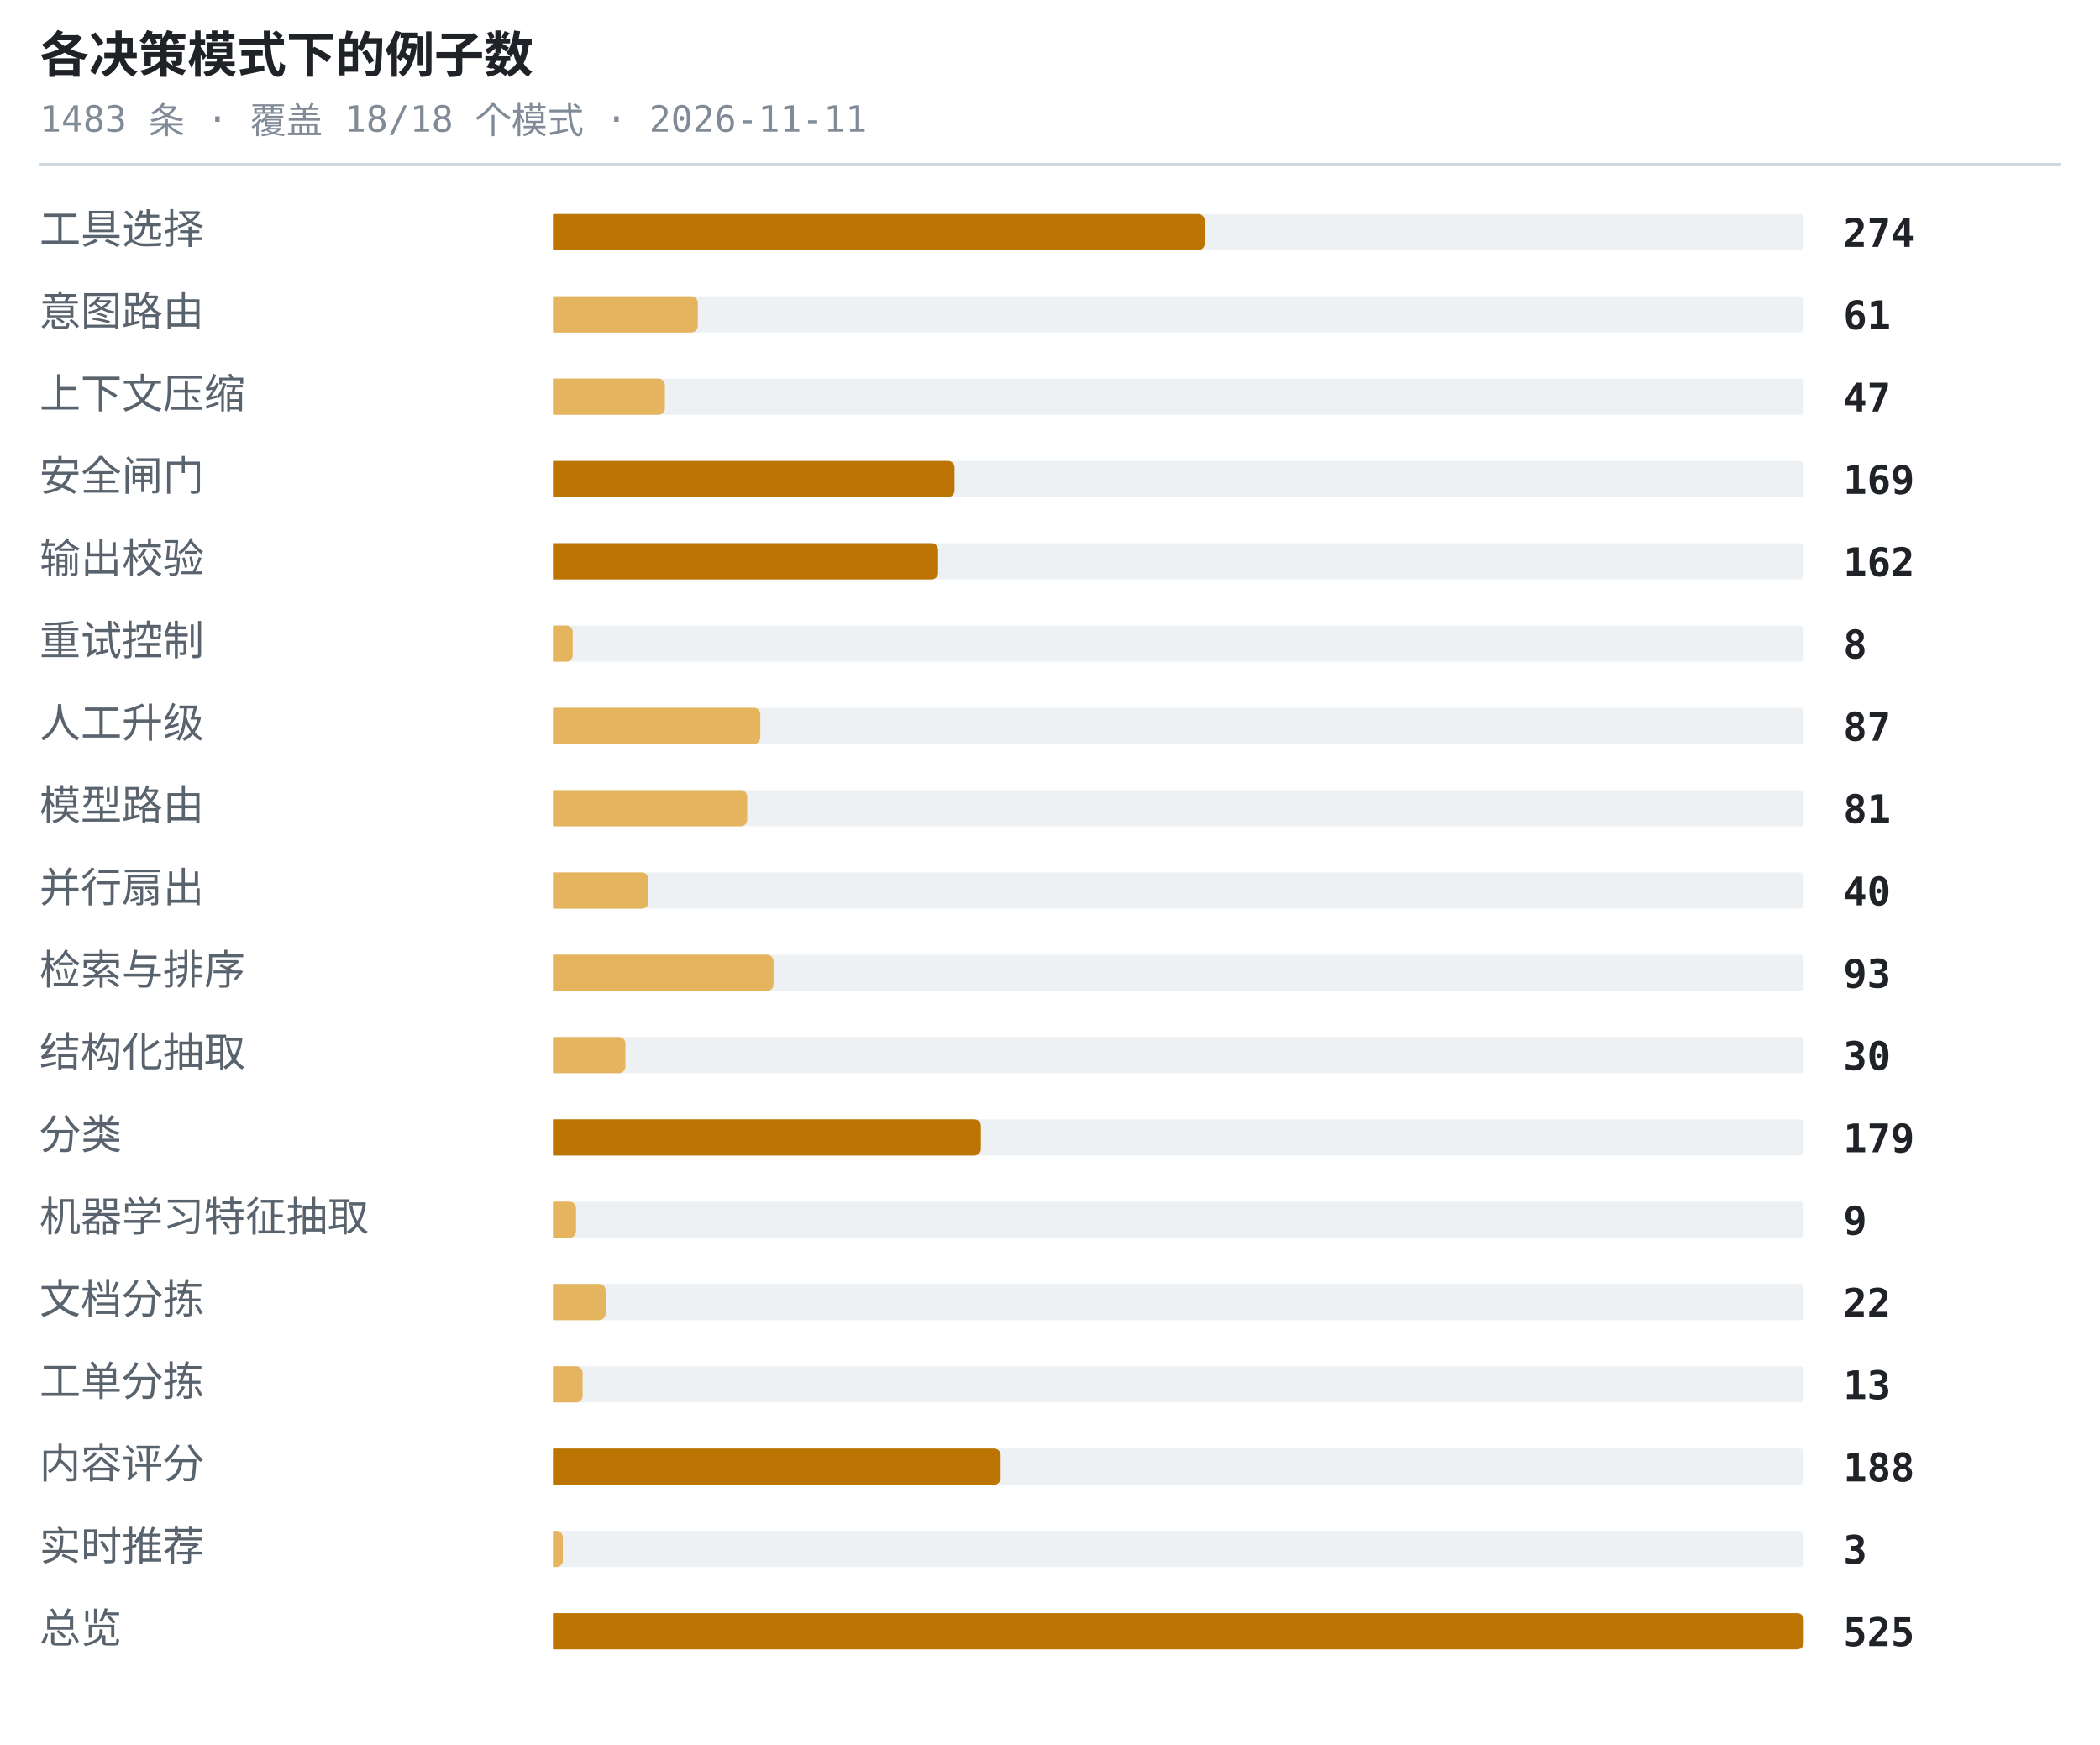
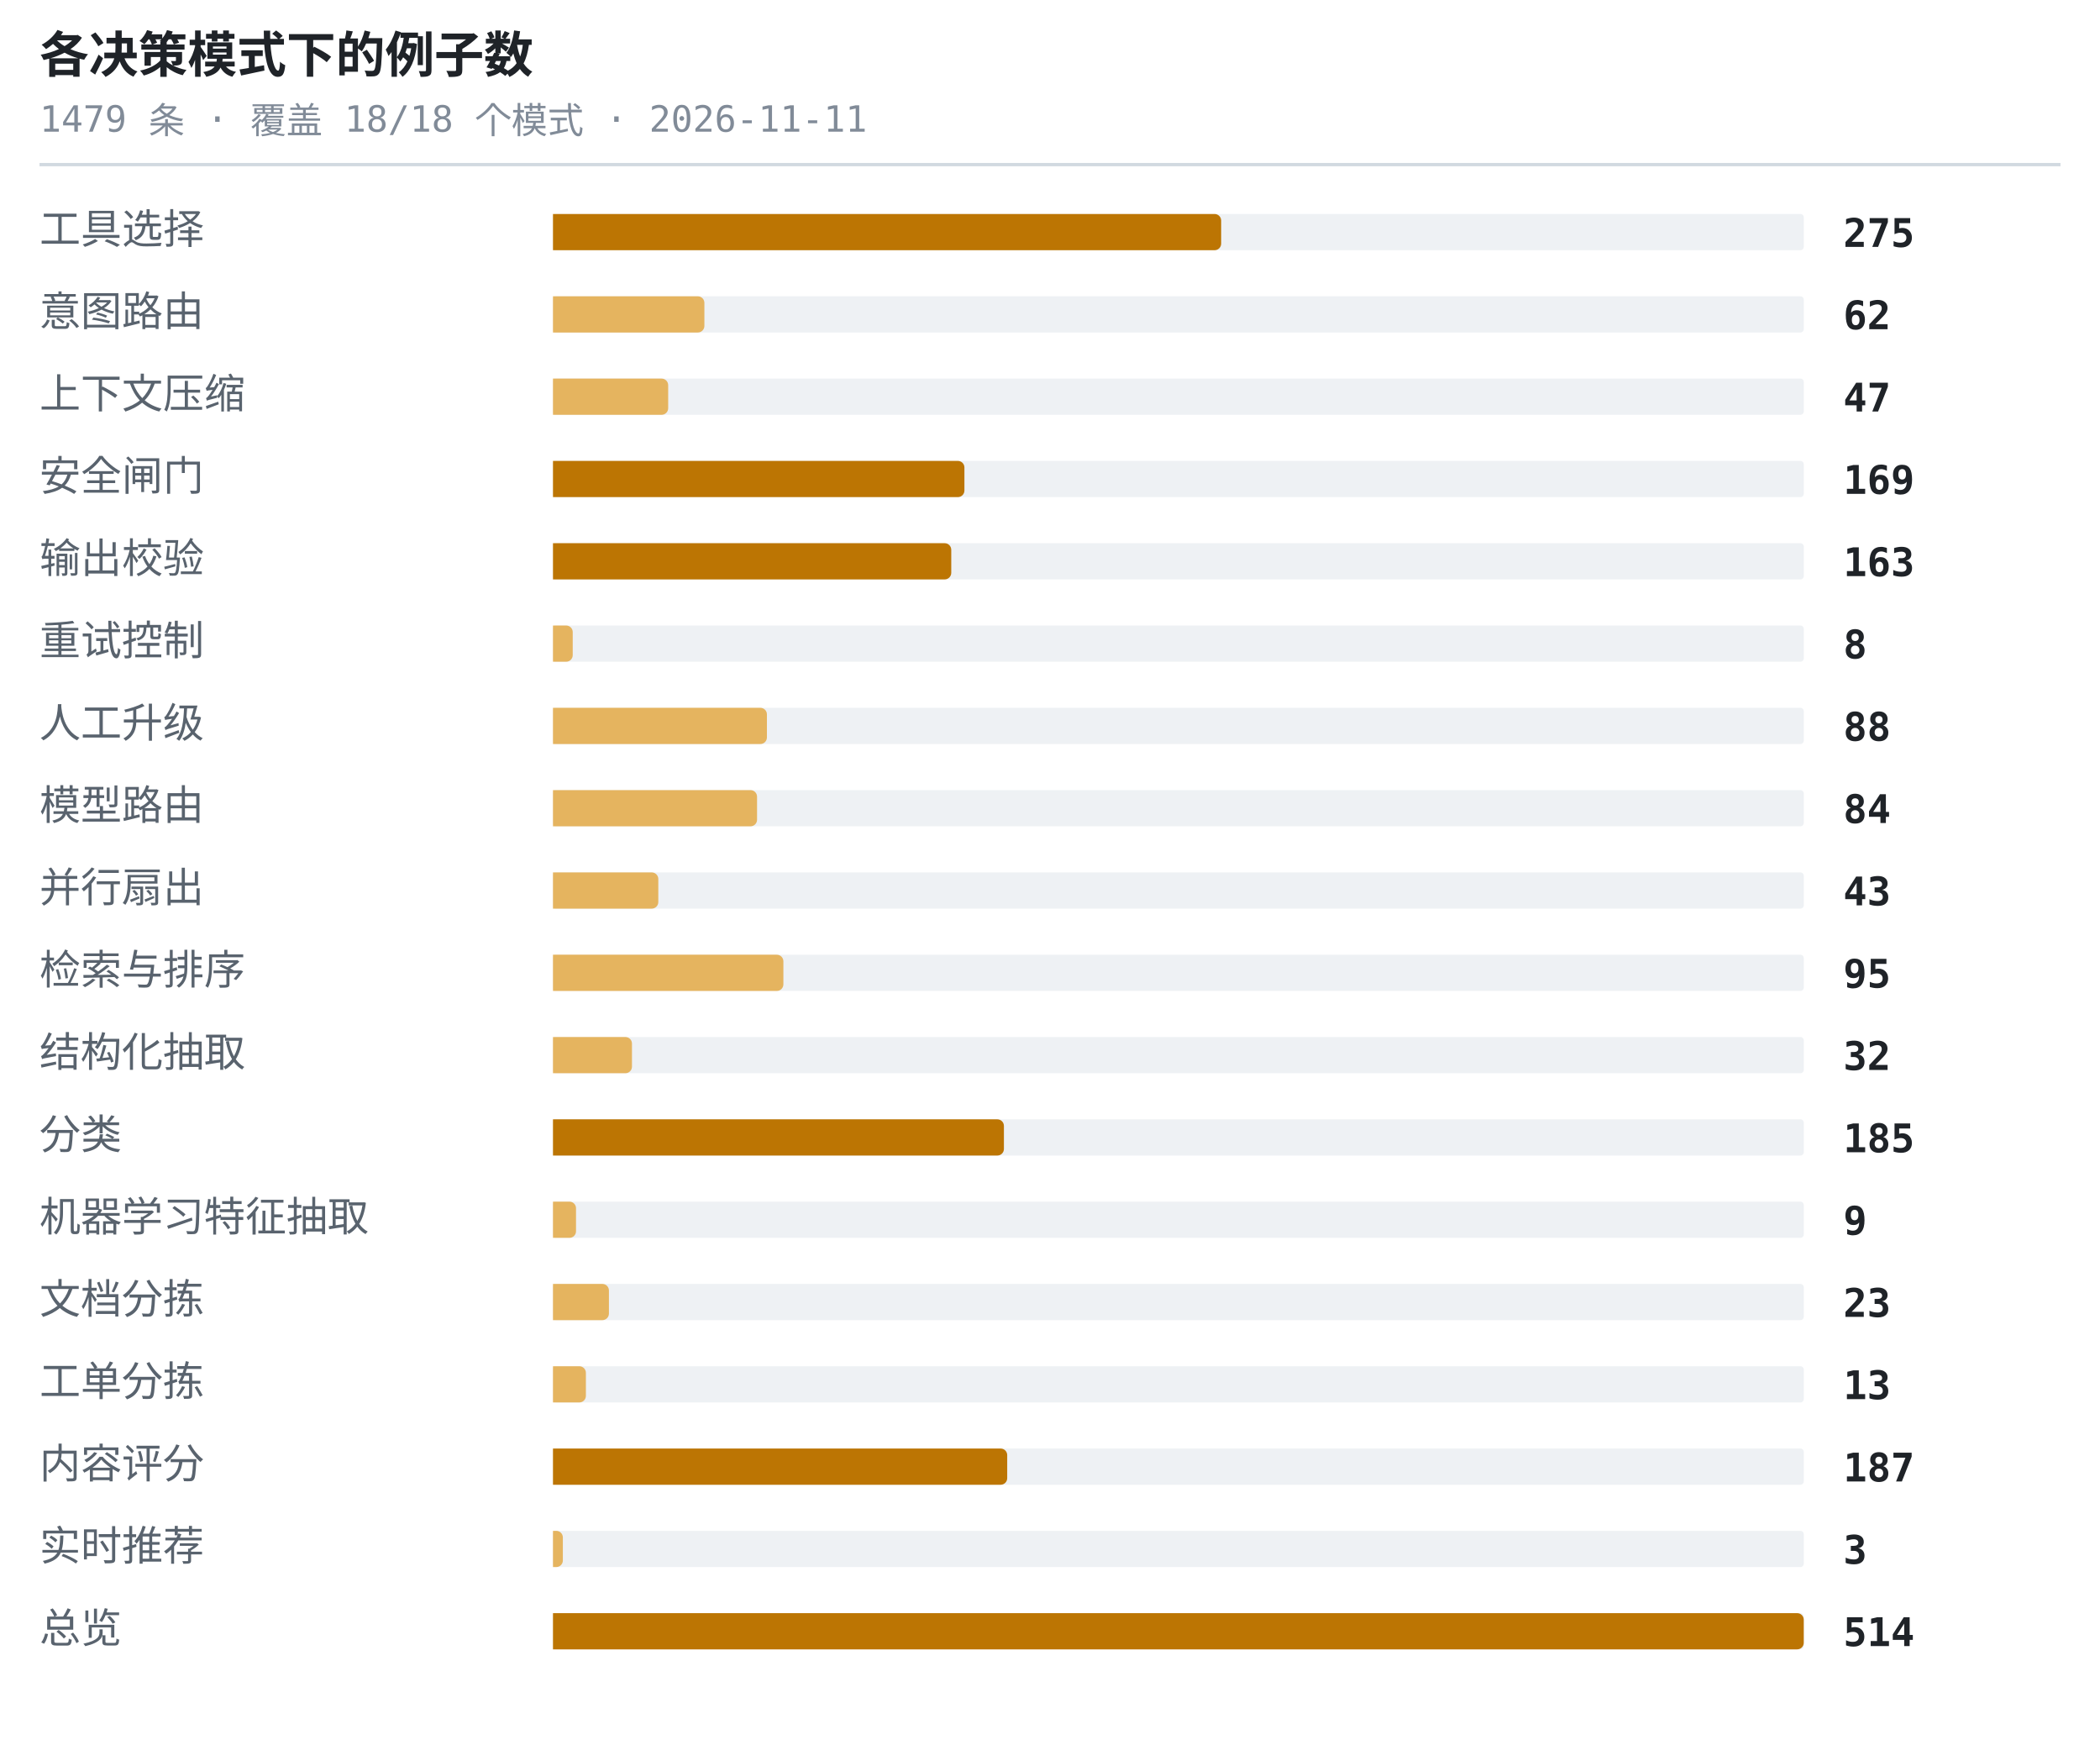
<svg xmlns="http://www.w3.org/2000/svg" width="638" height="530" viewBox="0 0 638 530" role="img" aria-label="各决策模式下的例子数">
  <style>.t{font:600 15px ui-monospace,SFMono-Regular,'SF Mono',Menlo,Consolas,monospace;fill:#1f2328}.s{font:11px ui-monospace,SFMono-Regular,'SF Mono',Menlo,Consolas,monospace;fill:#818b98}.l{font:12.5px -apple-system,BlinkMacSystemFont,'Segoe UI',Helvetica,Arial,sans-serif;fill:#59636e}.n{font:600 12px ui-monospace,SFMono-Regular,'SF Mono',Menlo,Consolas,monospace;fill:#1f2328}.g{font:italic 11px -apple-system,BlinkMacSystemFont,'Segoe UI',Helvetica,Arial,sans-serif;fill:#818b98}</style>
  <text x="12" y="22" class="t">各决策模式下的例子数</text>
-   <text x="12" y="40" class="s">1483 条 · 覆盖 18/18 个模式 · 2026-11-11</text>
+   <text x="12" y="40" class="s">1479 条 · 覆盖 18/18 个模式 · 2026-11-11</text>
  <line x1="12" y1="50" x2="626" y2="50" stroke="#d1d9e0" stroke-width="1" />
  <text x="12" y="74" class="l">工具选择</text>
  <rect x="168" y="65" width="380" height="11" rx="1" fill="#eef1f4" />
-   <path d="M168 65h196a2 2 0 0 1 2 2v7a2 2 0 0 1-2 2h-196z" fill="#bc7503" />
-   <text x="560" y="75" class="n">274</text>
+   <path d="M168 65h201a2 2 0 0 1 2 2v7a2 2 0 0 1-2 2h-201z" fill="#bc7503" />
+   <text x="560" y="75" class="n">275</text>
  <text x="12" y="99" class="l">意图路由</text>
  <rect x="168" y="90" width="380" height="11" rx="1" fill="#eef1f4" />
-   <path d="M168 90h42a2 2 0 0 1 2 2v7a2 2 0 0 1-2 2h-42z" fill="#e5b45f" />
-   <text x="560" y="100" class="n">61</text>
+   <path d="M168 90h44a2 2 0 0 1 2 2v7a2 2 0 0 1-2 2h-44z" fill="#e5b45f" />
+   <text x="560" y="100" class="n">62</text>
  <text x="12" y="124" class="l">上下文压缩</text>
  <rect x="168" y="115" width="380" height="11" rx="1" fill="#eef1f4" />
-   <path d="M168 115h32a2 2 0 0 1 2 2v7a2 2 0 0 1-2 2h-32z" fill="#e5b45f" />
+   <path d="M168 115h33a2 2 0 0 1 2 2v7a2 2 0 0 1-2 2h-33z" fill="#e5b45f" />
  <text x="560" y="125" class="n">47</text>
  <text x="12" y="149" class="l">安全闸门</text>
  <rect x="168" y="140" width="380" height="11" rx="1" fill="#eef1f4" />
-   <path d="M168 140h120a2 2 0 0 1 2 2v7a2 2 0 0 1-2 2h-120z" fill="#bc7503" />
+   <path d="M168 140h123a2 2 0 0 1 2 2v7a2 2 0 0 1-2 2h-123z" fill="#bc7503" />
  <text x="560" y="150" class="n">169</text>
  <text x="12" y="174" class="l">输出校验</text>
  <rect x="168" y="165" width="380" height="11" rx="1" fill="#eef1f4" />
-   <path d="M168 165h115a2 2 0 0 1 2 2v7a2 2 0 0 1-2 2h-115z" fill="#bc7503" />
-   <text x="560" y="175" class="n">162</text>
+   <path d="M168 165h119a2 2 0 0 1 2 2v7a2 2 0 0 1-2 2h-119z" fill="#bc7503" />
+   <text x="560" y="175" class="n">163</text>
  <text x="12" y="199" class="l">重试控制</text>
  <rect x="168" y="190" width="380" height="11" rx="1" fill="#eef1f4" />
  <path d="M168 190h4a2 2 0 0 1 2 2v7a2 2 0 0 1-2 2h-4z" fill="#e5b45f" />
  <text x="560" y="200" class="n">8</text>
  <text x="12" y="224" class="l">人工升级</text>
  <rect x="168" y="215" width="380" height="11" rx="1" fill="#eef1f4" />
-   <path d="M168 215h61a2 2 0 0 1 2 2v7a2 2 0 0 1-2 2h-61z" fill="#e5b45f" />
-   <text x="560" y="225" class="n">87</text>
+   <path d="M168 215h63a2 2 0 0 1 2 2v7a2 2 0 0 1-2 2h-63z" fill="#e5b45f" />
+   <text x="560" y="225" class="n">88</text>
  <text x="12" y="249" class="l">模型路由</text>
  <rect x="168" y="240" width="380" height="11" rx="1" fill="#eef1f4" />
-   <path d="M168 240h57a2 2 0 0 1 2 2v7a2 2 0 0 1-2 2h-57z" fill="#e5b45f" />
-   <text x="560" y="250" class="n">81</text>
+   <path d="M168 240h60a2 2 0 0 1 2 2v7a2 2 0 0 1-2 2h-60z" fill="#e5b45f" />
+   <text x="560" y="250" class="n">84</text>
  <text x="12" y="274" class="l">并行扇出</text>
  <rect x="168" y="265" width="380" height="11" rx="1" fill="#eef1f4" />
-   <path d="M168 265h27a2 2 0 0 1 2 2v7a2 2 0 0 1-2 2h-27z" fill="#e5b45f" />
-   <text x="560" y="275" class="n">40</text>
+   <path d="M168 265h30a2 2 0 0 1 2 2v7a2 2 0 0 1-2 2h-30z" fill="#e5b45f" />
+   <text x="560" y="275" class="n">43</text>
  <text x="12" y="299" class="l">检索与排序</text>
  <rect x="168" y="290" width="380" height="11" rx="1" fill="#eef1f4" />
-   <path d="M168 290h65a2 2 0 0 1 2 2v7a2 2 0 0 1-2 2h-65z" fill="#e5b45f" />
-   <text x="560" y="300" class="n">93</text>
+   <path d="M168 290h68a2 2 0 0 1 2 2v7a2 2 0 0 1-2 2h-68z" fill="#e5b45f" />
+   <text x="560" y="300" class="n">95</text>
  <text x="12" y="324" class="l">结构化抽取</text>
  <rect x="168" y="315" width="380" height="11" rx="1" fill="#eef1f4" />
-   <path d="M168 315h20a2 2 0 0 1 2 2v7a2 2 0 0 1-2 2h-20z" fill="#e5b45f" />
-   <text x="560" y="325" class="n">30</text>
+   <path d="M168 315h22a2 2 0 0 1 2 2v7a2 2 0 0 1-2 2h-22z" fill="#e5b45f" />
+   <text x="560" y="325" class="n">32</text>
  <text x="12" y="349" class="l">分类</text>
  <rect x="168" y="340" width="380" height="11" rx="1" fill="#eef1f4" />
-   <path d="M168 340h128a2 2 0 0 1 2 2v7a2 2 0 0 1-2 2h-128z" fill="#bc7503" />
-   <text x="560" y="350" class="n">179</text>
+   <path d="M168 340h135a2 2 0 0 1 2 2v7a2 2 0 0 1-2 2h-135z" fill="#bc7503" />
+   <text x="560" y="350" class="n">185</text>
  <text x="12" y="374" class="l">机器学习特征抽取</text>
  <rect x="168" y="365" width="380" height="11" rx="1" fill="#eef1f4" />
  <path d="M168 365h5a2 2 0 0 1 2 2v7a2 2 0 0 1-2 2h-5z" fill="#e5b45f" />
  <text x="560" y="375" class="n">9</text>
  <text x="12" y="399" class="l">文档分拣</text>
  <rect x="168" y="390" width="380" height="11" rx="1" fill="#eef1f4" />
-   <path d="M168 390h14a2 2 0 0 1 2 2v7a2 2 0 0 1-2 2h-14z" fill="#e5b45f" />
-   <text x="560" y="400" class="n">22</text>
+   <path d="M168 390h15a2 2 0 0 1 2 2v7a2 2 0 0 1-2 2h-15z" fill="#e5b45f" />
+   <text x="560" y="400" class="n">23</text>
  <text x="12" y="424" class="l">工单分拣</text>
  <rect x="168" y="415" width="380" height="11" rx="1" fill="#eef1f4" />
-   <path d="M168 415h7a2 2 0 0 1 2 2v7a2 2 0 0 1-2 2h-7z" fill="#e5b45f" />
+   <path d="M168 415h8a2 2 0 0 1 2 2v7a2 2 0 0 1-2 2h-8z" fill="#e5b45f" />
  <text x="560" y="425" class="n">13</text>
  <text x="12" y="449" class="l">内容评分</text>
  <rect x="168" y="440" width="380" height="11" rx="1" fill="#eef1f4" />
-   <path d="M168 440h134a2 2 0 0 1 2 2v7a2 2 0 0 1-2 2h-134z" fill="#bc7503" />
-   <text x="560" y="450" class="n">188</text>
+   <path d="M168 440h136a2 2 0 0 1 2 2v7a2 2 0 0 1-2 2h-136z" fill="#bc7503" />
+   <text x="560" y="450" class="n">187</text>
  <text x="12" y="474" class="l">实时推荐</text>
  <rect x="168" y="465" width="380" height="11" rx="1" fill="#eef1f4" />
  <path d="M168 465h1a2 2 0 0 1 2 2v7a2 2 0 0 1-2 2h-1z" fill="#e5b45f" />
  <text x="560" y="475" class="n">3</text>
  <text x="12" y="499" class="l">总览</text>
  <rect x="168" y="490" width="380" height="11" rx="1" fill="#eef1f4" />
  <path d="M168 490h378a2 2 0 0 1 2 2v7a2 2 0 0 1-2 2h-378z" fill="#bc7503" />
-   <text x="560" y="500" class="n">525</text>
+   <text x="560" y="500" class="n">514</text>
</svg>
